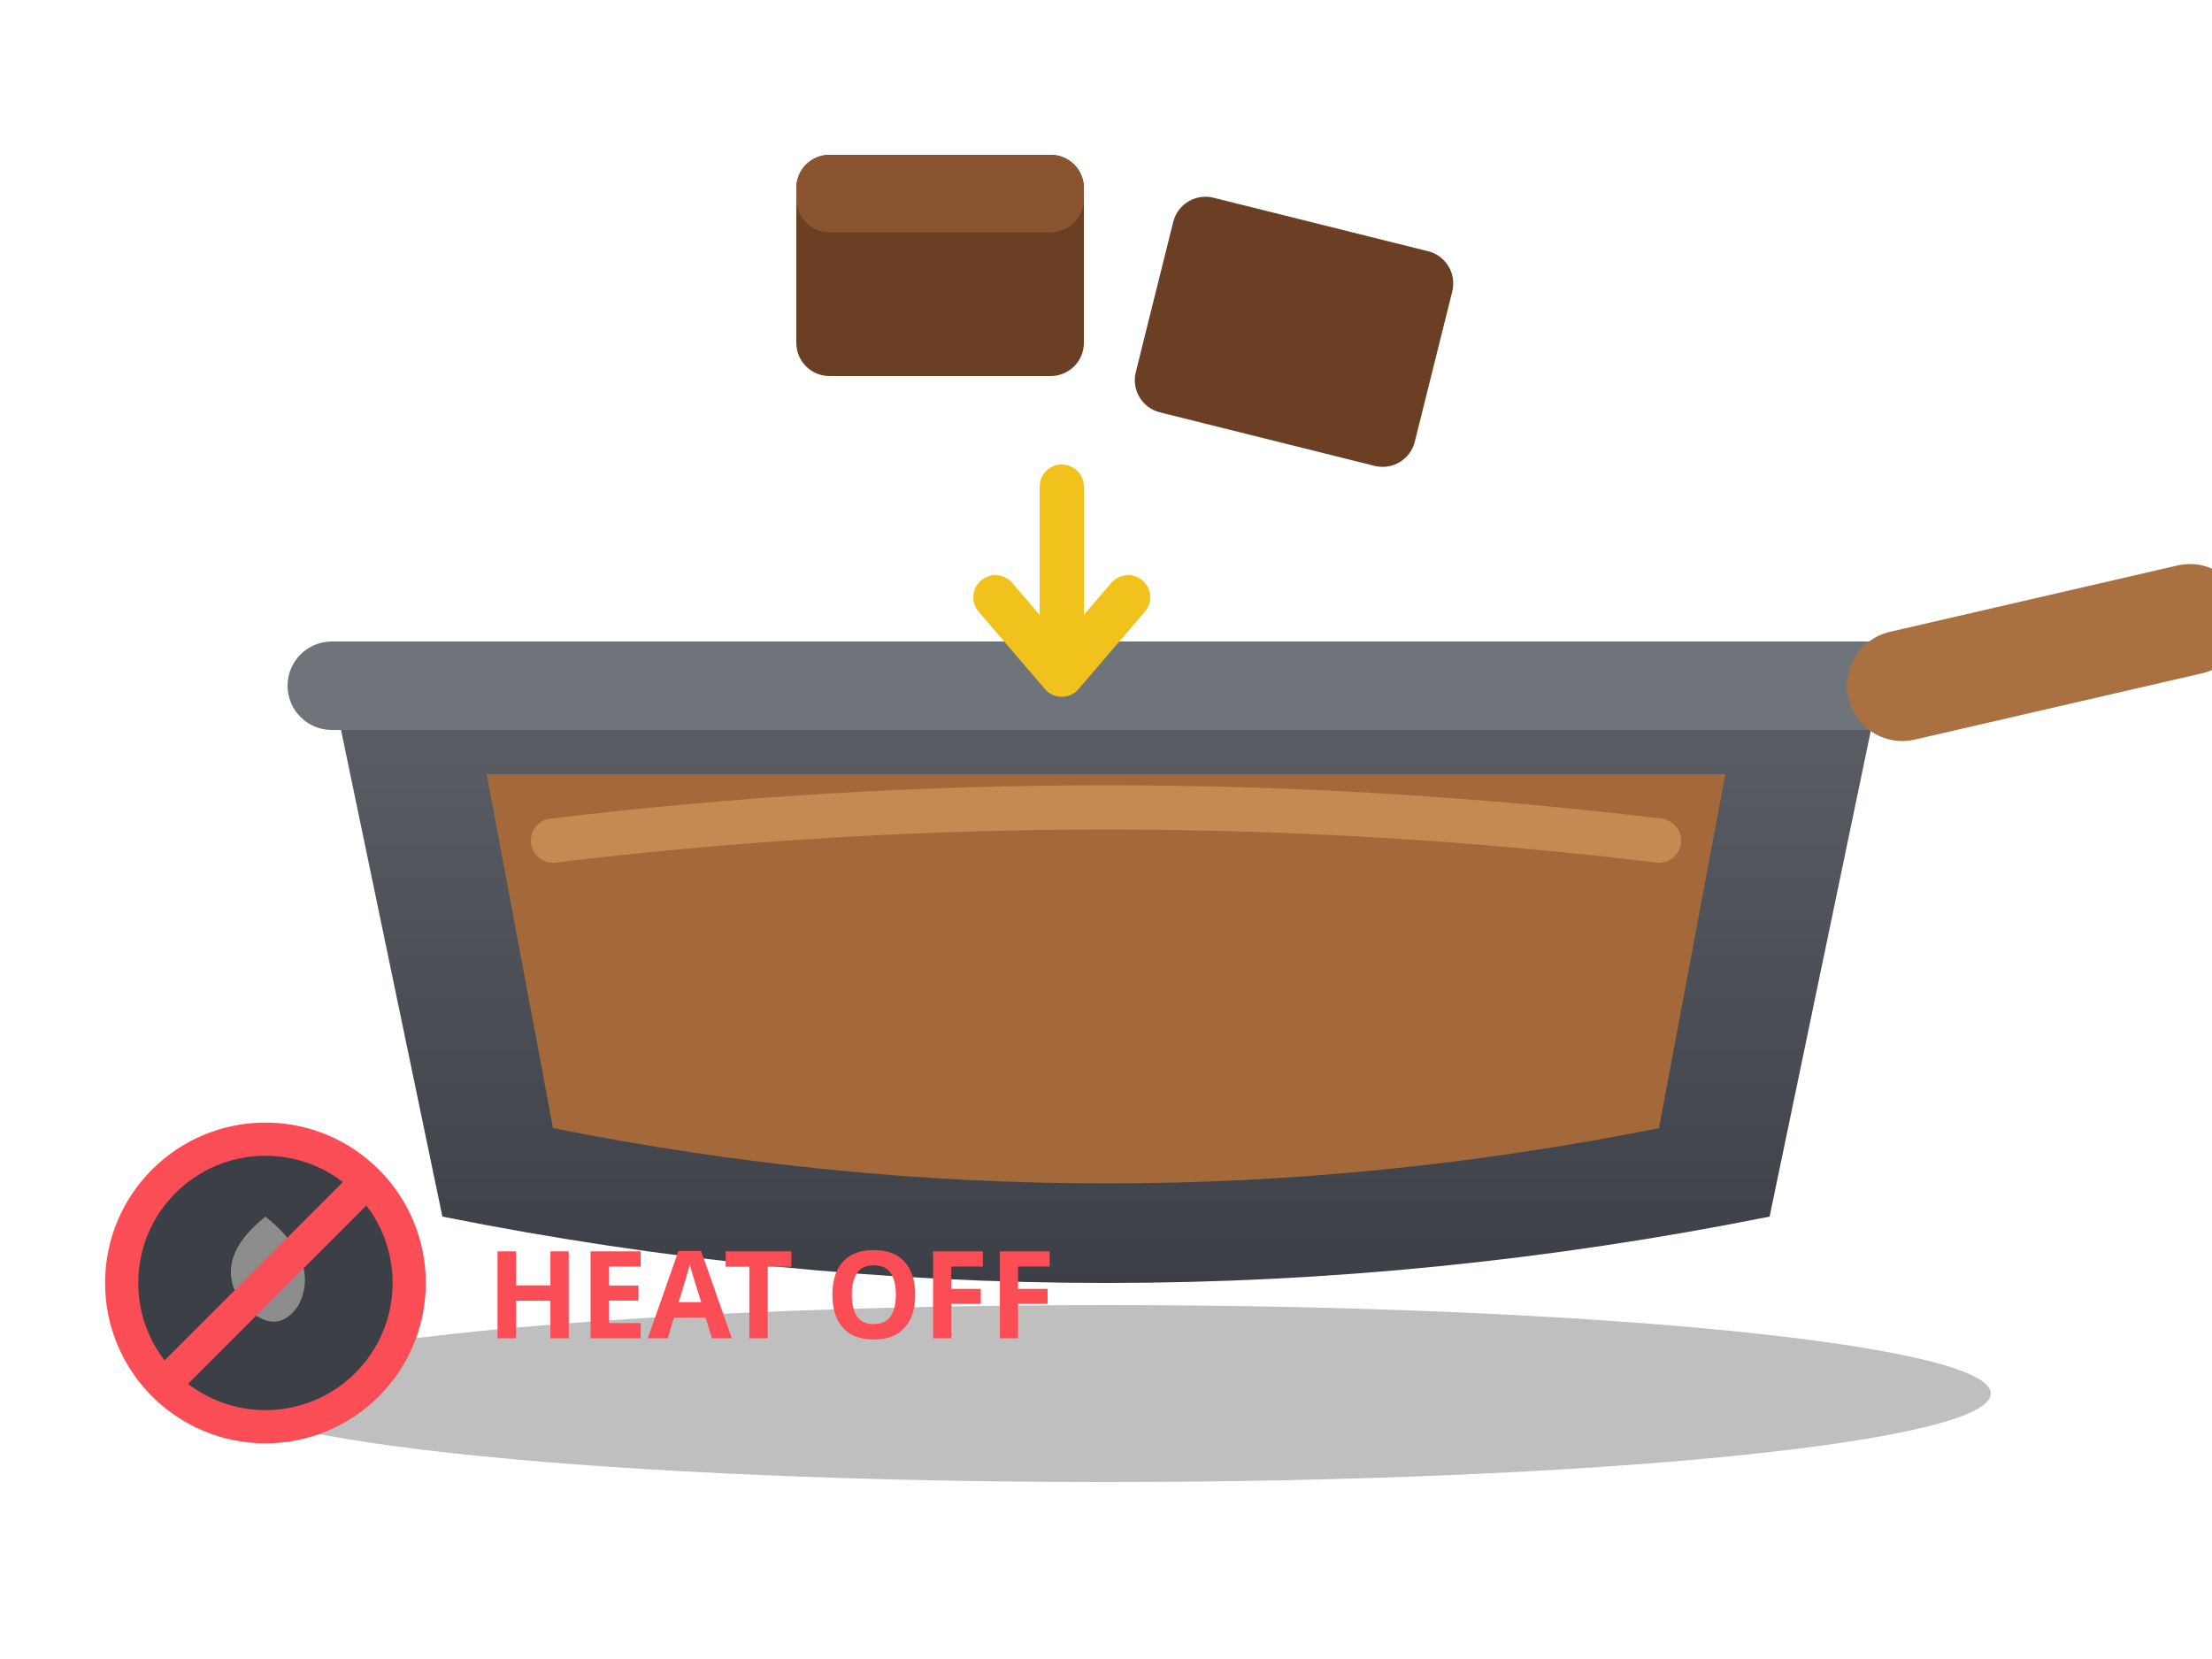
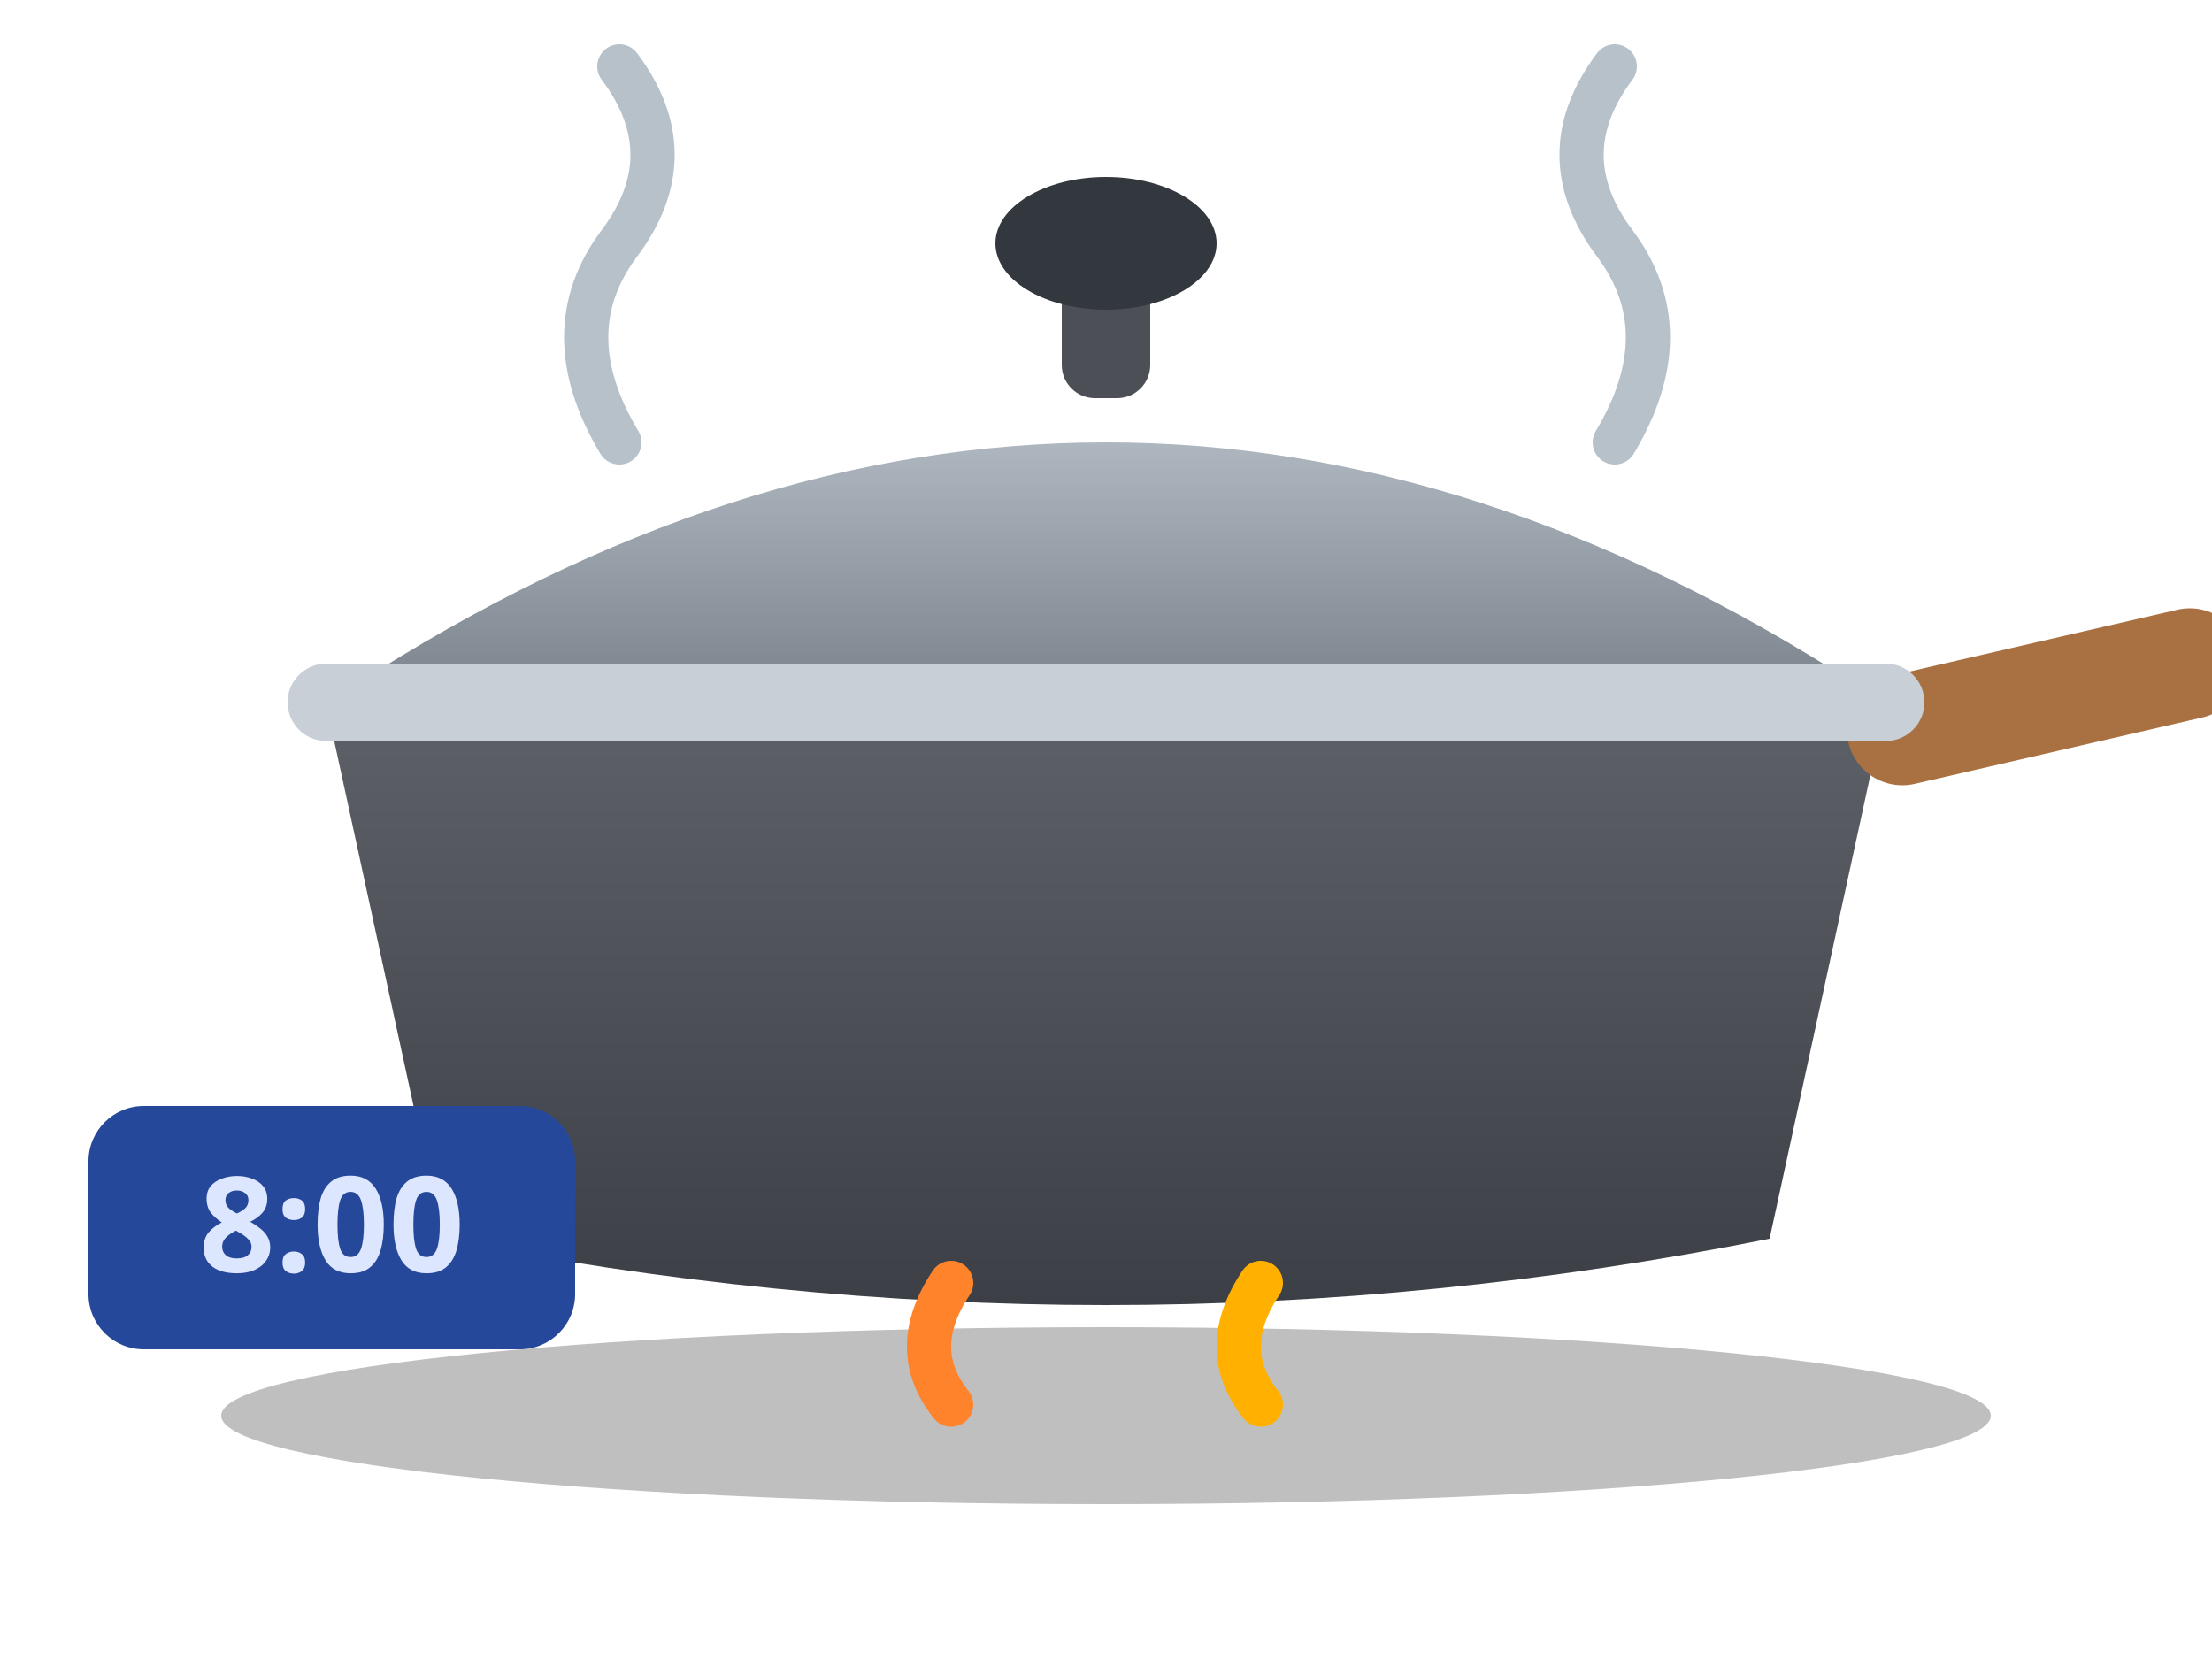
- <svg xmlns="http://www.w3.org/2000/svg" viewBox="0 0 200 150" role="img" aria-label="Curry roux blocks dropping into the pan with the heat turned off">
+ <svg xmlns="http://www.w3.org/2000/svg" viewBox="0 0 200 150" role="img" aria-label="Covered frying pan simmering on low heat with steam escaping">
  <defs>
    <linearGradient id="pan" x1="0" y1="0" x2="0" y2="1">
      <stop offset="0" stop-color="#5c6066" />
      <stop offset="1" stop-color="#3c4046" />
    </linearGradient>
+     <linearGradient id="lid" x1="0" y1="0" x2="0" y2="1">
+       <stop offset="0" stop-color="#aeb6bf" />
+       <stop offset="1" stop-color="#7d858e" />
+     </linearGradient>
  </defs>
-   <ellipse cx="100" cy="126" rx="80" ry="8" fill="#000" opacity="0.25" />
-   <path d="M30 62 L170 62 L160 110 Q100 122 40 110 Z" fill="url(#pan)" />
-   <rect x="26" y="58" width="148" height="8" rx="4" fill="#6f747b" />
-   <path d="M172 62 L198 56" stroke="#a97142" stroke-width="10" stroke-linecap="round" />
-   <path d="M44 70 L156 70 L150 102 Q100 112 50 102 Z" fill="#a4693a" />
-   <path d="M50 76 Q100 70 150 76" stroke="#c58a52" stroke-width="4" fill="none" stroke-linecap="round" />
-   <g>
-     <rect x="72" y="14" width="26" height="20" rx="3" fill="#6b3f23" />
-     <rect x="72" y="14" width="26" height="7" rx="3" fill="#8a5430" />
-     <rect x="104" y="20" width="26" height="20" rx="3" fill="#6b3f23" transform="rotate(14 117 30)" />
-   </g>
-   <path d="M96 44 L96 60 M90 54 L96 61 L102 54" stroke="#f1c21b" stroke-width="4" fill="none" stroke-linecap="round" stroke-linejoin="round" />
-   <g transform="translate(24,116)">
-     <circle cx="0" cy="0" r="13" fill="#3c4046" stroke="#fa4d56" stroke-width="3" />
-     <path d="M0 -6 q-5 4 -2 8 q3 3 5 0 q2 -4 -3 -8" fill="#8d8d8d" />
-     <line x1="-9" y1="9" x2="9" y2="-9" stroke="#fa4d56" stroke-width="3" stroke-linecap="round" />
-   </g>
-   <text x="44" y="121" font-family="sans-serif" font-size="11" font-weight="700" fill="#fa4d56">HEAT OFF</text>
+   <ellipse cx="100" cy="128" rx="80" ry="8" fill="#000" opacity="0.25" />
+   <path d="M30 66 L170 66 L160 112 Q100 124 40 112 Z" fill="url(#pan)" />
+   <path d="M172 66 L198 60" stroke="#a97142" stroke-width="10" stroke-linecap="round" />
+   <path d="M32 62 Q100 18 168 62 Z" fill="url(#lid)" />
+   <rect x="26" y="60" width="148" height="7" rx="3.5" fill="#c8cfd6" />
+   <rect x="96" y="24" width="8" height="12" rx="3" fill="#4c5056" />
+   <ellipse cx="100" cy="22" rx="10" ry="6" fill="#33383e" />
+   <path d="M56 40 q-6 -10 0 -18 q6 -8 0 -16" stroke="#aab6c0" stroke-width="4" fill="none" stroke-linecap="round" opacity="0.85" />
+   <path d="M146 40 q6 -10 0 -18 q-6 -8 0 -16" stroke="#aab6c0" stroke-width="4" fill="none" stroke-linecap="round" opacity="0.85" />
+   <path d="M86 128 q-4 6 0 11" stroke="#ff832b" stroke-width="4" fill="none" stroke-linecap="round" transform="translate(0,-12)" />
+   <path d="M114 116 q-4 6 0 11" stroke="#ffb000" stroke-width="4" fill="none" stroke-linecap="round" />
+   <rect x="8" y="100" width="44" height="22" rx="5" fill="#26489a" />
+   <text x="30" y="115" font-family="sans-serif" font-size="12" font-weight="700" fill="#dce6ff" text-anchor="middle">8:00</text>
</svg>
